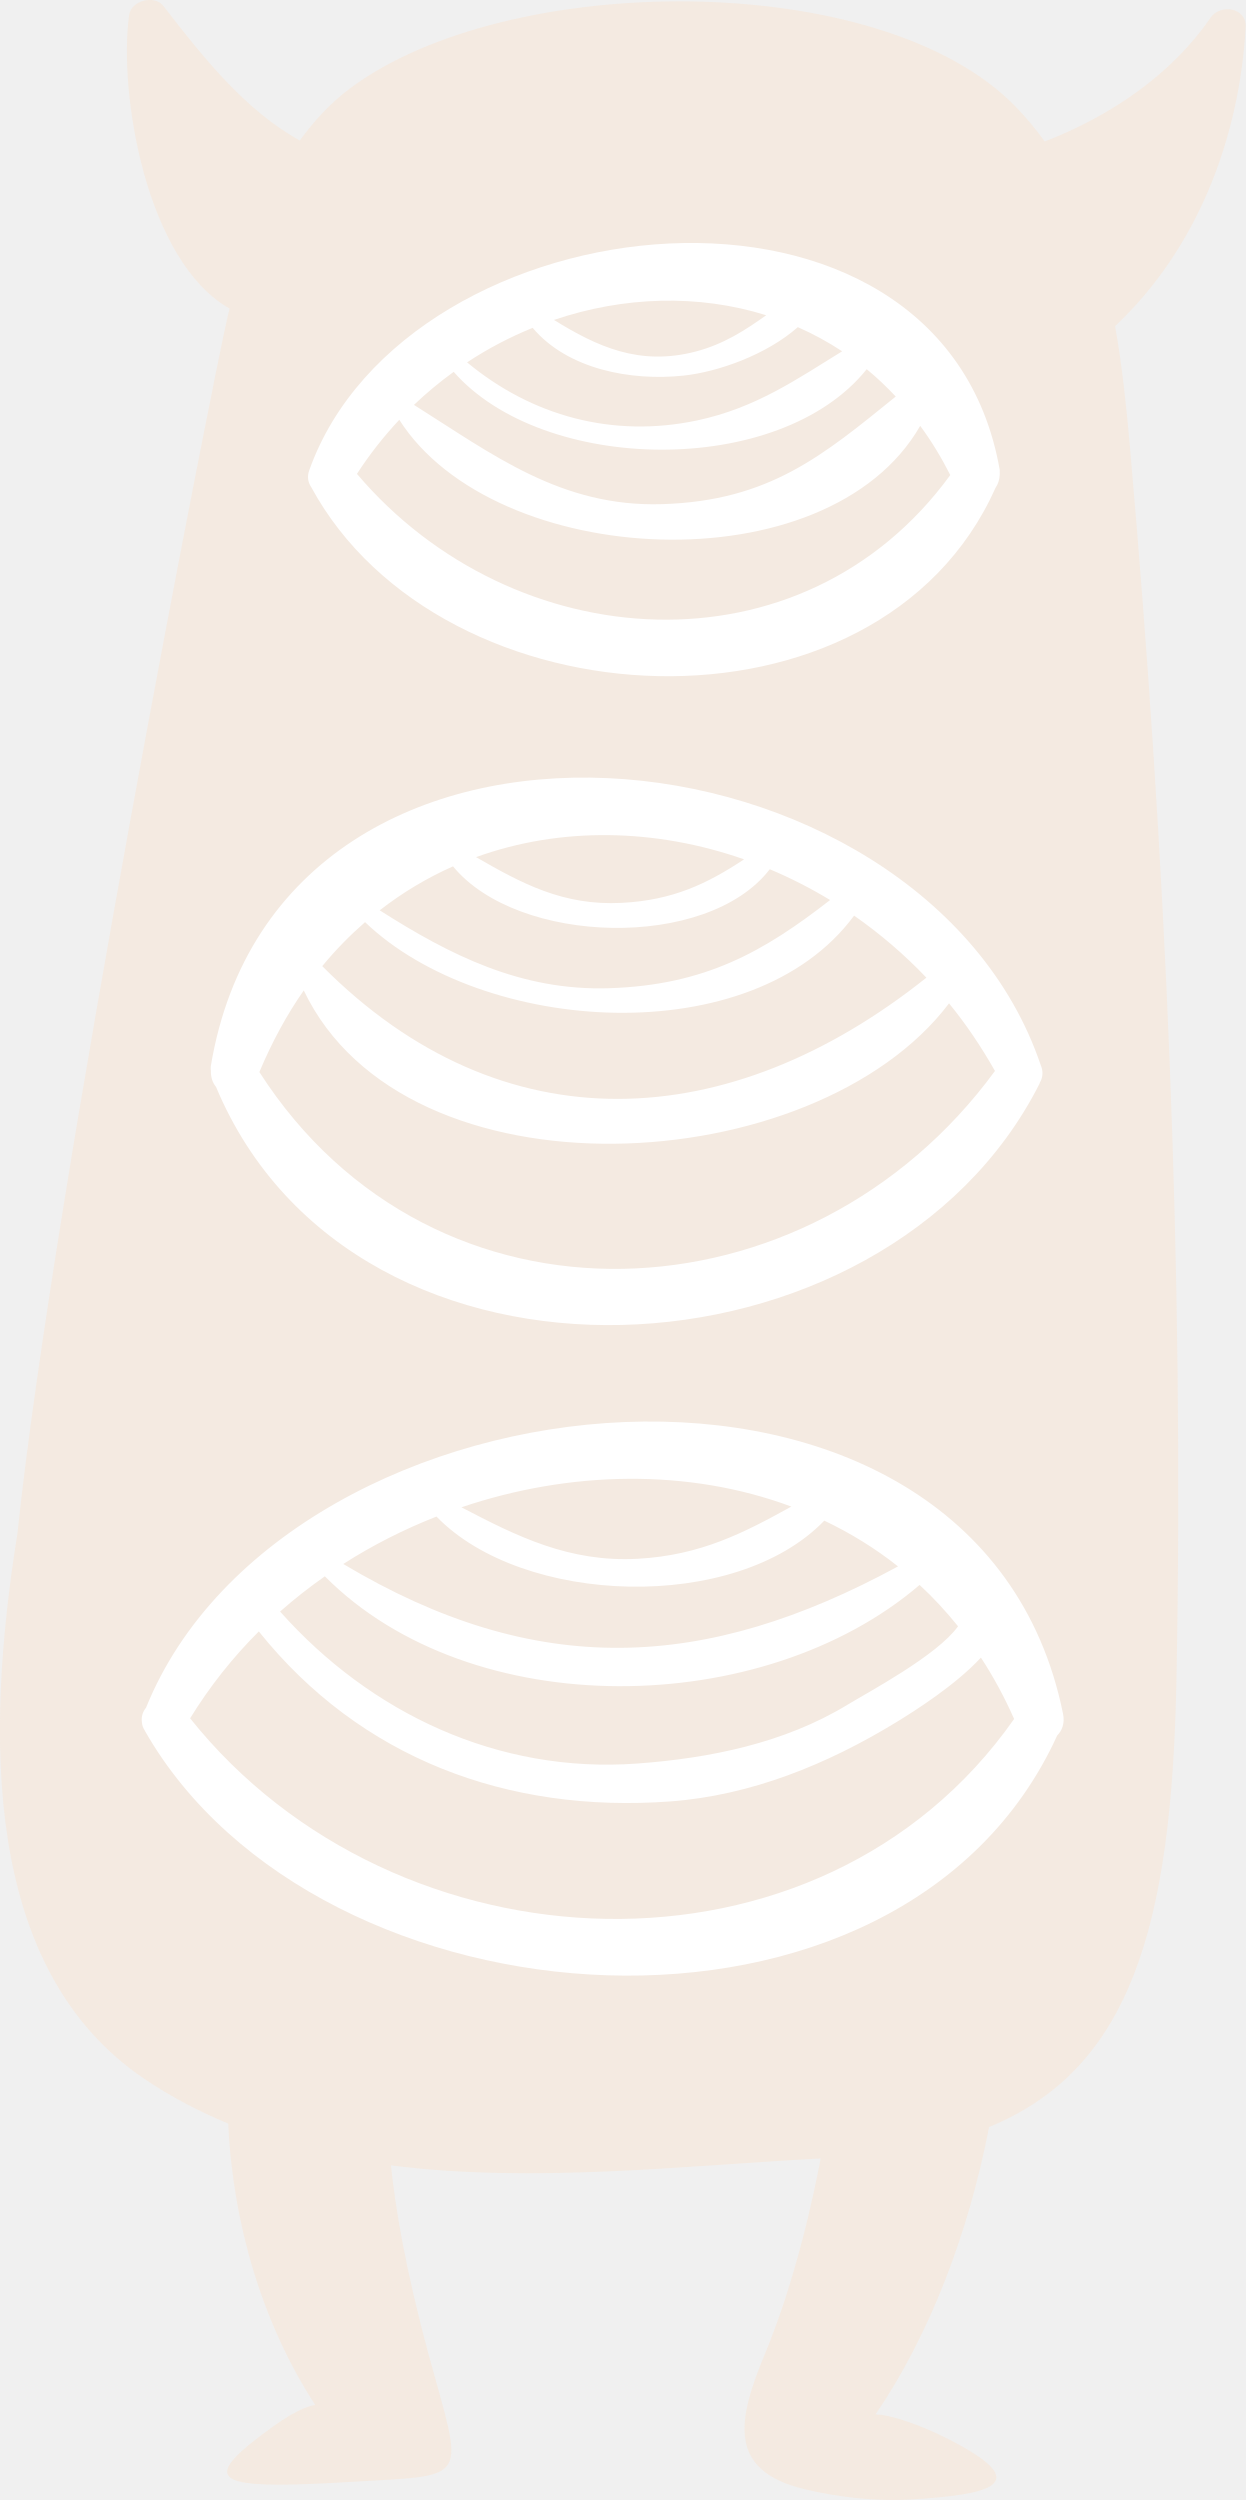
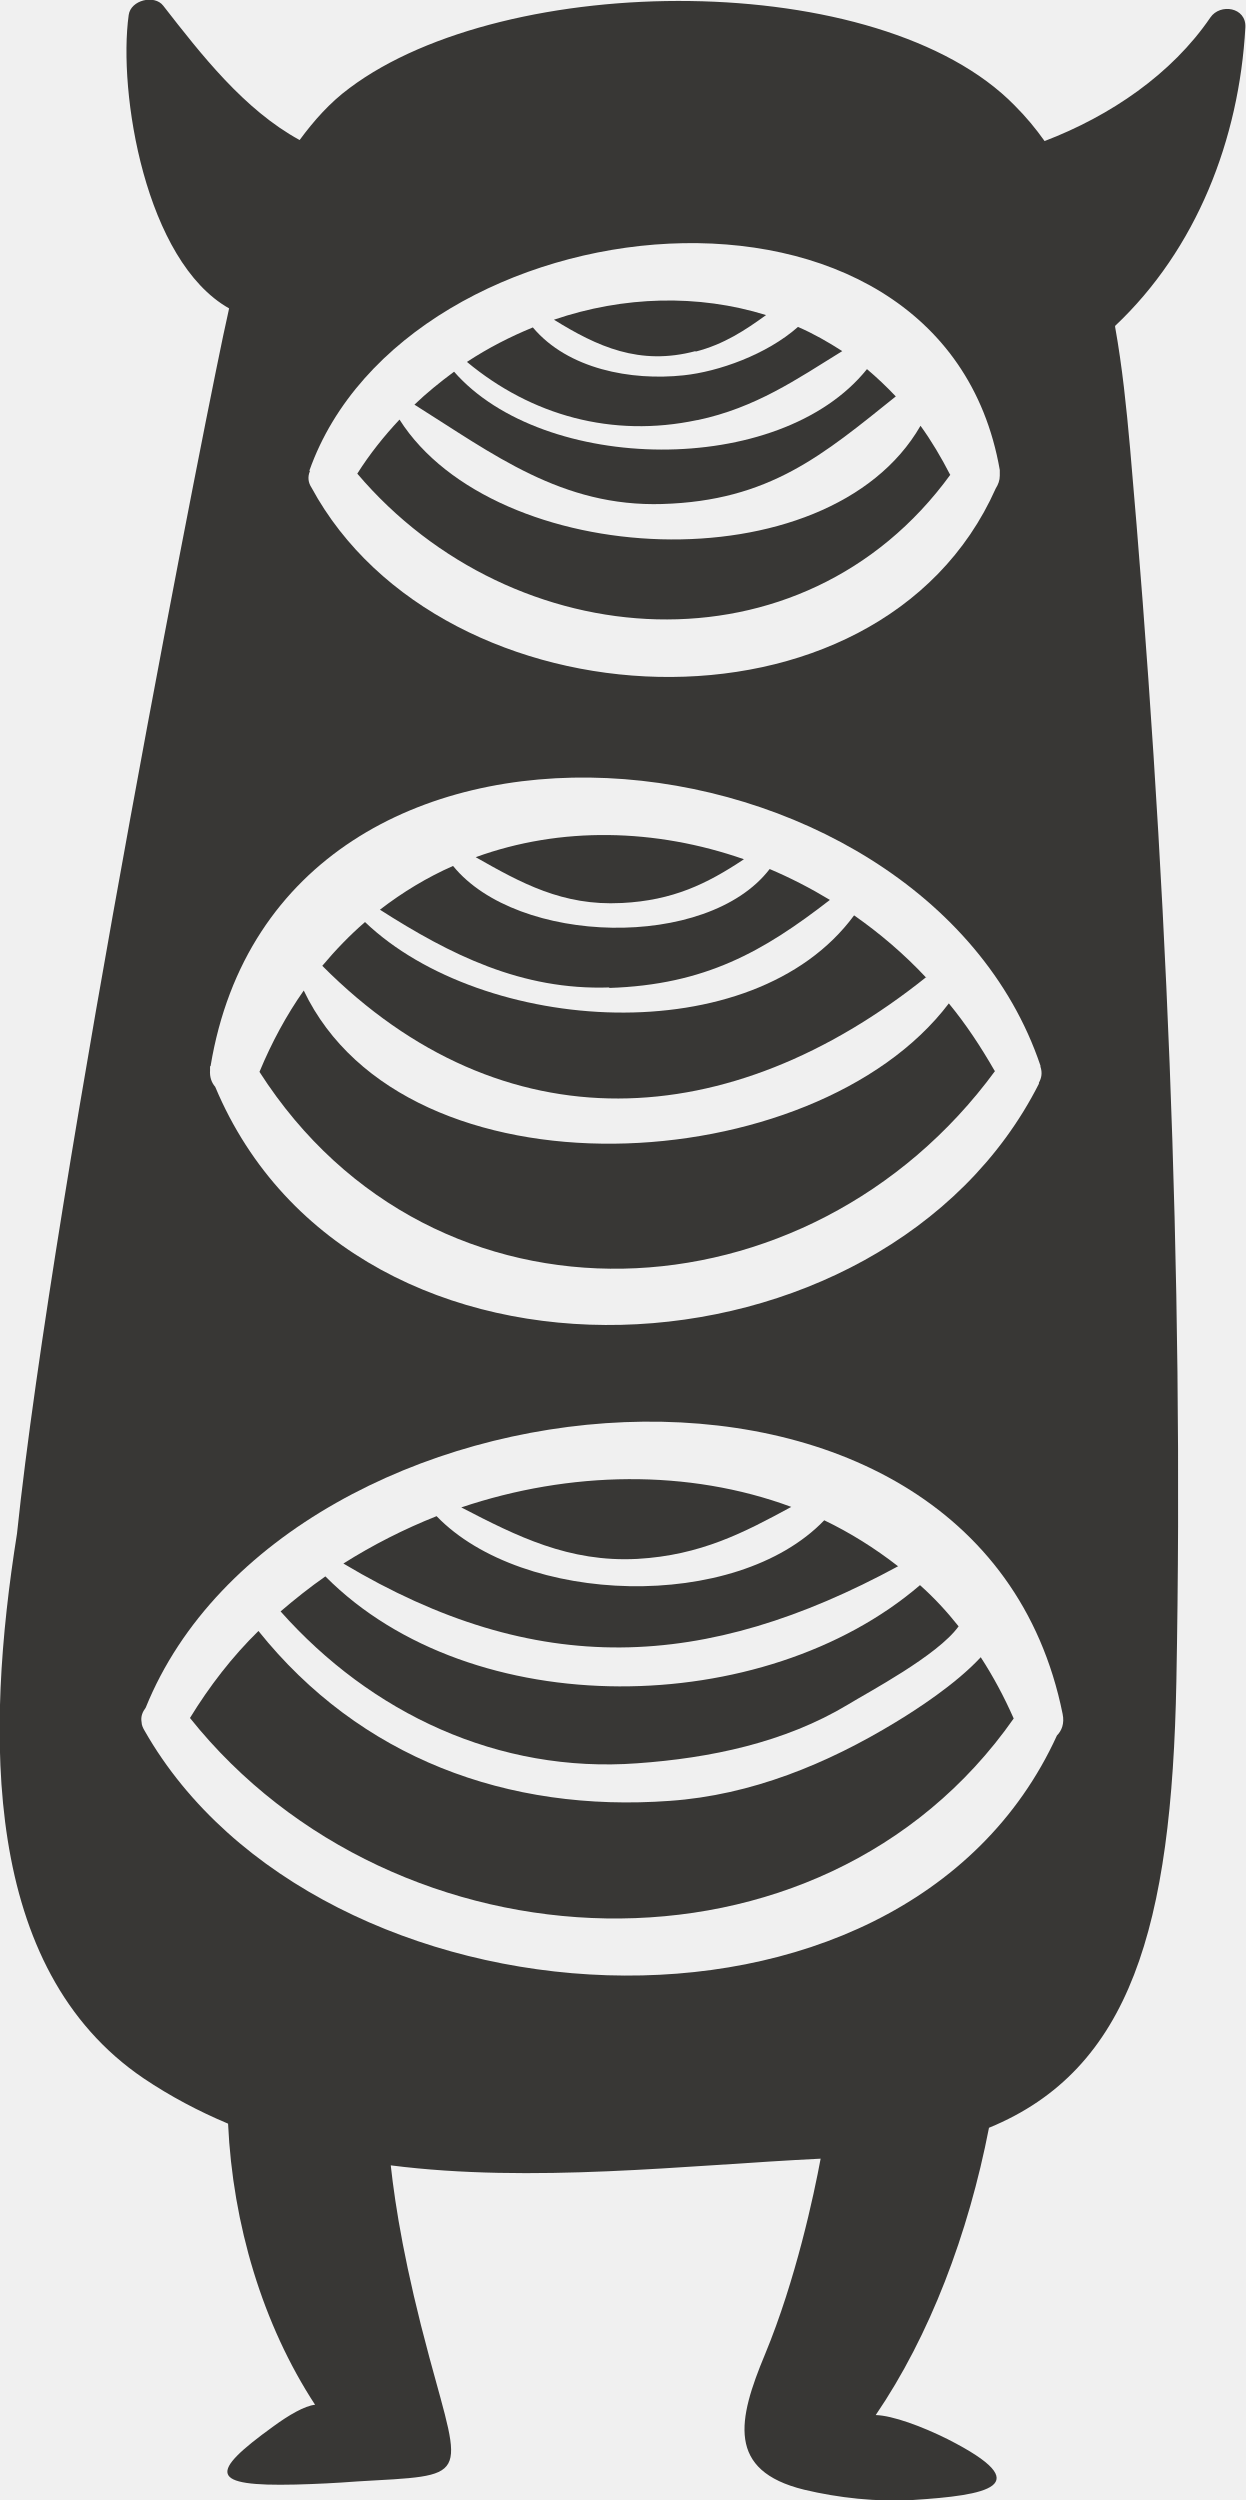
- <svg xmlns="http://www.w3.org/2000/svg" id="Layer_2" data-name="Layer 2" viewBox="0 0 241.95 485.57">
+ <svg xmlns="http://www.w3.org/2000/svg" id="Layer_2" version="1.1" viewBox="0 0 241.9 485.6">
  <defs>
    <style>
-       .cls-1 {
-         fill: #f4eae1;
-       }
- 
-       .cls-2 {
-         fill: #fff;
+       .st0 {
+         fill: #383735;
      }
    </style>
  </defs>
-   <g id="monsters">
-     <g>
-       <path class="cls-1" d="M216.61,63.32c15.78-14.86,24.08-36.17,25.33-57.99.22-3.92-4.94-4.66-6.85-1.85-7.53,11-19.44,19.08-32.17,24-1.72-2.4-3.64-4.7-5.77-6.88-26.2-26.81-98.75-26.25-129.22-3.39-3.77,2.83-6.93,6.27-9.7,10.08-10.78-5.95-19.1-16.58-26.48-26.12-1.74-2.25-6.28-1.07-6.67,1.76-2.09,15.04,3.24,47.82,19.52,57.01-.11.46-.24.92-.35,1.38-2.9,12.4-33.75,168.86-40.88,236.63-6.23,38.95-6.81,84.45,24.56,105.75,5.22,3.55,10.72,6.4,16.4,8.77.88,19.52,6.73,39.02,16.89,54.64-1.97.25-5.09,1.96-8.15,4.16-12.61,9.07-12.53,11.72,4.34,11.28,3.98-.11,7.97-.32,11.94-.56,22.1-1.28,20.62-.07,14.05-24.14-4.73-17.36-6.6-29.06-7.47-37.27,27.53,3.51,57,.06,83.47-1.35-1.32,6.98-4.82,23.5-10.83,37.96-5.27,12.7-7.46,22.6,7.62,26.26,6.67,1.62,14.11,2.44,21.06,2,14.34-.91,24.67-2.73,6.76-11.81-4.96-2.51-10.74-4.61-13.95-4.7,10.48-15.36,18.05-35.17,22.05-55.81,27.52-11.34,35.47-39.03,36.39-86.8,1.53-80.16-2.02-159.66-9.03-239.48-.68-7.76-1.5-15.71-2.89-23.53Z" />
-       <g>
-         <path class="cls-2" d="M60.44,94.6c25.35,46.77,110.18,51.11,132.92.15.49-.72.76-1.56.81-2.46.01-.19.03-.38,0-.56-.01-.17.04-.32,0-.48-11.23-64.27-115.26-52.98-134.11.11-.45,1.25-.21,2.33.35,3.2.01.02,0,.03.02.05ZM88.12,72.22c17.33,19.81,63.25,20.68,80.22-.51,1.97,1.61,3.84,3.4,5.64,5.31-14.03,11.33-24.45,20.26-45.36,20.9-19.64.61-32.89-9.63-48.22-19.28,2.45-2.33,5.03-4.47,7.72-6.42ZM103.46,63.68c6.82,8.08,19.14,10.36,29.33,9.27,6.69-.72,16.09-4.04,22.17-9.41,2.97,1.31,5.85,2.87,8.61,4.69-8.87,5.47-16.79,11-28.12,13.42-16.49,3.5-32.22-.88-44.73-11.27,4.06-2.68,8.34-4.92,12.75-6.71ZM148.82,61.23c-4.07,2.89-8.22,5.62-13.74,7.06-10.92,2.84-19.11-.98-27.49-6.15,13.54-4.59,28.04-5.04,41.23-.91ZM77.55,81.53c18.5,29.1,83.21,32.53,101.18,1.18,2.14,2.91,4.09,6.1,5.84,9.56-28.71,39.42-84.94,35.51-115.24-.23,2.47-3.81,5.23-7.31,8.22-10.5Z" />
-         <path class="cls-2" d="M40.96,207.86c-.05,1.34.32,2.44,1,3.25,27.02,64.6,129.9,58.9,159.95-.64.03-.06.03-.12.05-.19.51-.85.7-1.9.31-3.06,0-.02-.01-.03-.02-.04-.02-.07-.05-.14-.08-.21-22.88-67.9-147.8-81.04-161.23.14-.04.25.01.46,0,.7,0,0,0,.02,0,.03ZM50.38,208.21c2.46-5.85,5.34-11.15,8.62-15.84,19.79,41.55,99.23,37.02,125.33,2.51,3.29,4.02,6.26,8.43,8.92,13.13-36.09,49.35-108.95,53.07-142.88.2ZM87.99,168.27c12.56,15.32,49.4,16.36,61.52.56,4.01,1.69,7.93,3.68,11.72,5.98-12.87,10.01-24.23,16.53-42.91,17.13-17.12.55-30.95-6.45-44.57-15.13,4.46-3.48,9.24-6.32,14.24-8.54ZM144.52,166.91c-7.19,4.75-13.81,7.93-23.71,8.45-11.48.61-19.55-3.83-28.35-8.88,16.47-5.96,34.9-5.58,52.06.43ZM70.91,179.11c22.79,21.85,75.25,25.5,94.98-1.27,4.99,3.48,9.71,7.5,14.04,12.05-38.17,30.46-82.25,33.08-117.34-2.24,2.6-3.16,5.39-5.99,8.32-8.55Z" />
-         <path class="cls-2" d="M206.47,332.86c-16.6-82.19-150.9-68.52-178.11-1.17-.61.74-.95,1.7-.8,2.78.03.65.26,1.21.6,1.71,0,.01,0,.02,0,.03,33.6,58.94,146.9,67.3,177.17.88.95-.96,1.52-2.36,1.14-4.23ZM63.1,306.17c28.48,28.68,85.17,27.66,115.51,1.67,2.65,2.44,5.13,5.13,7.47,8.03-4.06,5.7-17.55,12.84-21.46,15.23-12.26,7.47-26.78,10.4-40.87,11.43-27.03,1.98-51.78-9.77-69.35-29.52,2.77-2.45,5.68-4.73,8.7-6.85ZM84.77,294.55c16.76,17.34,58.1,18.71,75.33.8,5.05,2.41,9.86,5.35,14.32,8.89-37.55,20.4-70.25,21.93-107.75-.47,5.72-3.66,11.8-6.73,18.1-9.21ZM153.7,292.62c-9.16,5.06-17.57,9.47-29.85,10.14-13.29.72-23.44-4.36-34.23-10,21.08-7.13,44.11-7.58,64.08-.14ZM36.93,333.74c3.8-6.18,8.28-11.83,13.34-16.87,19.73,24.64,48.26,35.34,79.88,33.02,15.75-1.16,30.55-7.23,43.87-15.35,3.77-2.3,11.63-7.3,16.5-12.59,2.4,3.67,4.56,7.64,6.45,11.92-37.65,53.71-120.15,49.88-160.04-.12Z" />
-       </g>
-     </g>
-   </g>
+   <path class="st0" d="M193.2,208c-2.7-4.7-5.6-9.1-8.9-13.1-26.1,34.5-105.5,39-125.3-2.5-3.3,4.7-6.2,10-8.6,15.8h0c33.9,52.9,106.8,49.1,142.9-.2Z" />
+   <path class="st0" d="M118.3,191.9c18.7-.6,30-7.1,42.9-17.1-3.8-2.3-7.7-4.3-11.7-6-12.1,15.8-49,14.8-61.5-.6-5,2.2-9.8,5.1-14.2,8.5,13.6,8.7,27.5,15.7,44.6,15.1Z" />
+   <path class="st0" d="M179.9,189.9c-4.3-4.6-9-8.6-14-12.1-19.7,26.8-72.2,23.1-95,1.3h0c-2.9,2.5-5.7,5.4-8.3,8.5,35.1,35.3,79.2,32.7,117.3,2.2Z" />
+   <path class="st0" d="M120.8,175.4c9.9-.5,16.5-3.7,23.7-8.5-17.2-6-35.6-6.4-52.1-.4,8.8,5,16.9,9.5,28.3,8.9Z" />
+   <path class="st0" d="M128.6,97.9c20.9-.6,31.3-9.6,45.4-20.9-1.8-1.9-3.7-3.7-5.6-5.3-17,21.2-62.9,20.3-80.2.5-2.7,2-5.3,4.1-7.7,6.4,15.3,9.6,28.6,19.9,48.2,19.3Z" />
+   <path class="st0" d="M184.6,92.3c-1.8-3.5-3.7-6.7-5.8-9.6-18,31.3-82.7,27.9-101.2-1.2h0c-3,3.2-5.8,6.7-8.2,10.5,30.3,35.7,86.5,39.7,115.2.2Z" />
+   <path class="st0" d="M174.4,304.2c-4.5-3.5-9.3-6.5-14.3-8.9-17.2,17.9-58.6,16.5-75.3-.8h0c-6.3,2.5-12.4,5.6-18.1,9.2,37.5,22.4,70.2,20.9,107.8.5Z" />
+   <path class="st0" d="M135.1,68.3c5.5-1.4,9.7-4.2,13.7-7.1-13.2-4.1-27.7-3.7-41.2.9,8.4,5.2,16.6,9,27.5,6.1Z" />
+   <path class="st0" d="M216.6,63.3h0c15.8-14.9,24.1-36.2,25.3-58,.2-3.9-4.9-4.7-6.8-1.9-7.5,11-19.4,19.1-32.2,24-1.7-2.4-3.6-4.7-5.8-6.9-26.2-26.8-98.8-26.2-129.2-3.4-3.8,2.8-6.9,6.3-9.7,10.1-10.8-5.9-19.1-16.6-26.5-26.1-1.7-2.2-6.3-1.1-6.7,1.8-2.1,15,3.2,47.8,19.5,57-.1.5-.2.9-.3,1.4-2.9,12.4-33.8,168.9-40.9,236.6-6.2,39-6.8,84.5,24.6,105.8,5.2,3.5,10.7,6.4,16.4,8.8.9,19.5,6.7,39,16.9,54.6-2,.2-5.1,2-8.1,4.2-12.6,9.1-12.5,11.7,4.3,11.3,4-.1,8-.3,11.9-.6,22.1-1.3,20.6,0,14.1-24.1-4.7-17.4-6.6-29.1-7.5-37.3,27.5,3.5,57,0,83.5-1.3-1.3,7-4.8,23.5-10.8,38-5.3,12.7-7.5,22.6,7.6,26.3,6.7,1.6,14.1,2.4,21.1,2,14.3-.9,24.7-2.7,6.8-11.8-5-2.5-10.7-4.6-14-4.7,10.5-15.4,18-35.2,22-55.8,27.5-11.3,35.5-39,36.4-86.8,1.5-80.2-2-159.7-9-239.5-.7-7.8-1.5-15.7-2.9-23.5ZM60.1,91.4c18.8-53.1,122.9-64.4,134.1-.1,0,.2,0,.3,0,.5,0,.2,0,.4,0,.6,0,.9-.3,1.7-.8,2.5-22.7,51-107.6,46.6-132.9-.2h0s0,0,0,0c-.6-.9-.8-2-.3-3.2ZM40.9,207.1c13.4-81.2,138.3-68,161.2-.1,0,0,0,.1,0,.2,0,0,0,0,0,0,.4,1.2.2,2.2-.3,3.1,0,0,0,.1,0,.2-30.1,59.5-132.9,65.2-160,.6-.7-.8-1.1-1.9-1-3.2h0c0-.3,0-.5,0-.8ZM205.3,337.1c-30.3,66.4-143.6,58.1-177.2-.9h0c-.3-.5-.6-1.1-.6-1.7-.2-1.1.2-2,.8-2.8,27.2-67.3,161.5-81,178.1,1.2h0c.4,1.9-.2,3.3-1.1,4.2Z" />
+   <path class="st0" d="M174,334.5c-13.3,8.1-28.1,14.2-43.9,15.3-31.6,2.3-60.2-8.4-79.9-33-5.1,5-9.5,10.7-13.3,16.9h0c39.9,50,122.4,53.8,160,.1-1.9-4.3-4-8.2-6.4-11.9-4.9,5.3-12.7,10.3-16.5,12.6Z" />
+   <path class="st0" d="M123.8,302.8c12.3-.7,20.7-5.1,29.9-10.1-20-7.4-43-7-64.1.1,10.8,5.6,20.9,10.7,34.2,10Z" />
+   <path class="st0" d="M123.8,342.5c14.1-1,28.6-4,40.9-11.4,3.9-2.4,17.4-9.5,21.5-15.2-2.3-2.9-4.8-5.6-7.5-8-30.3,26-87,27-115.5-1.7h0c-3,2.1-5.9,4.4-8.7,6.8,17.6,19.8,42.3,31.5,69.3,29.5Z" />
+   <path class="st0" d="M135.5,81.6c11.3-2.4,19.2-7.9,28.1-13.4-2.8-1.8-5.6-3.4-8.6-4.7-6.1,5.4-15.5,8.7-22.2,9.4-10.2,1.1-22.5-1.2-29.3-9.3h0c-4.4,1.8-8.7,4-12.8,6.7,12.5,10.4,28.2,14.8,44.7,11.3Z" />
</svg>
